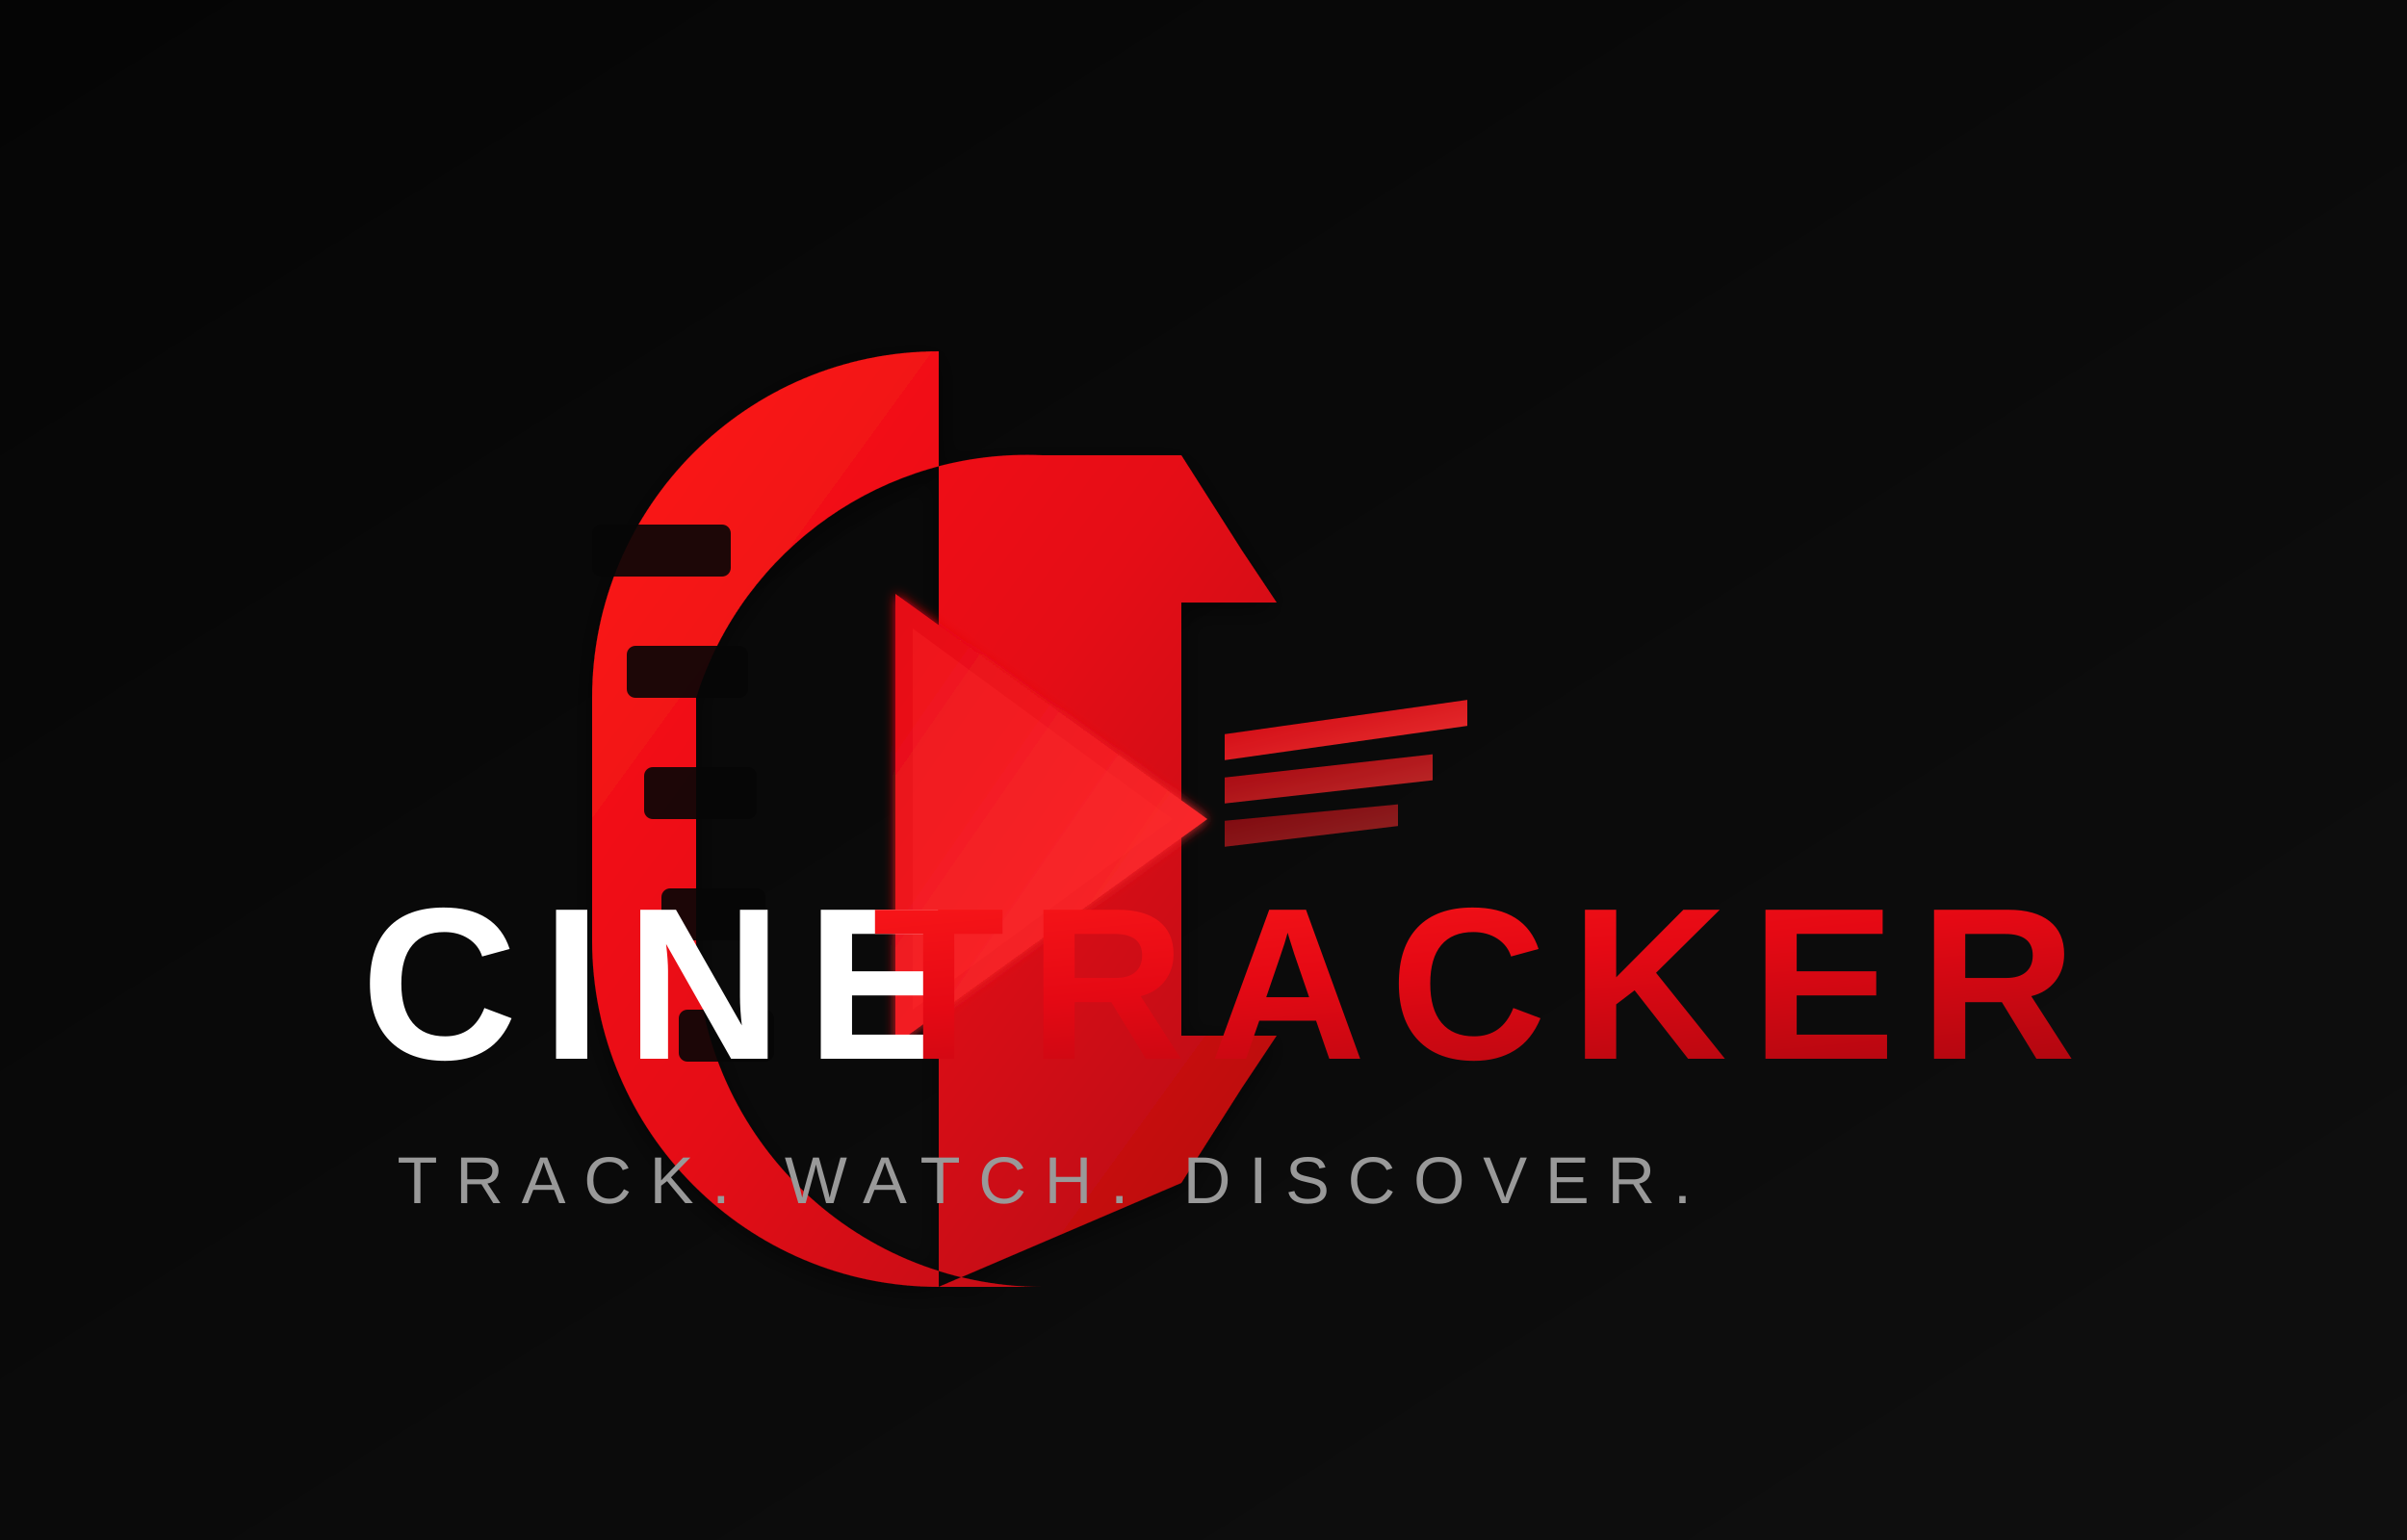
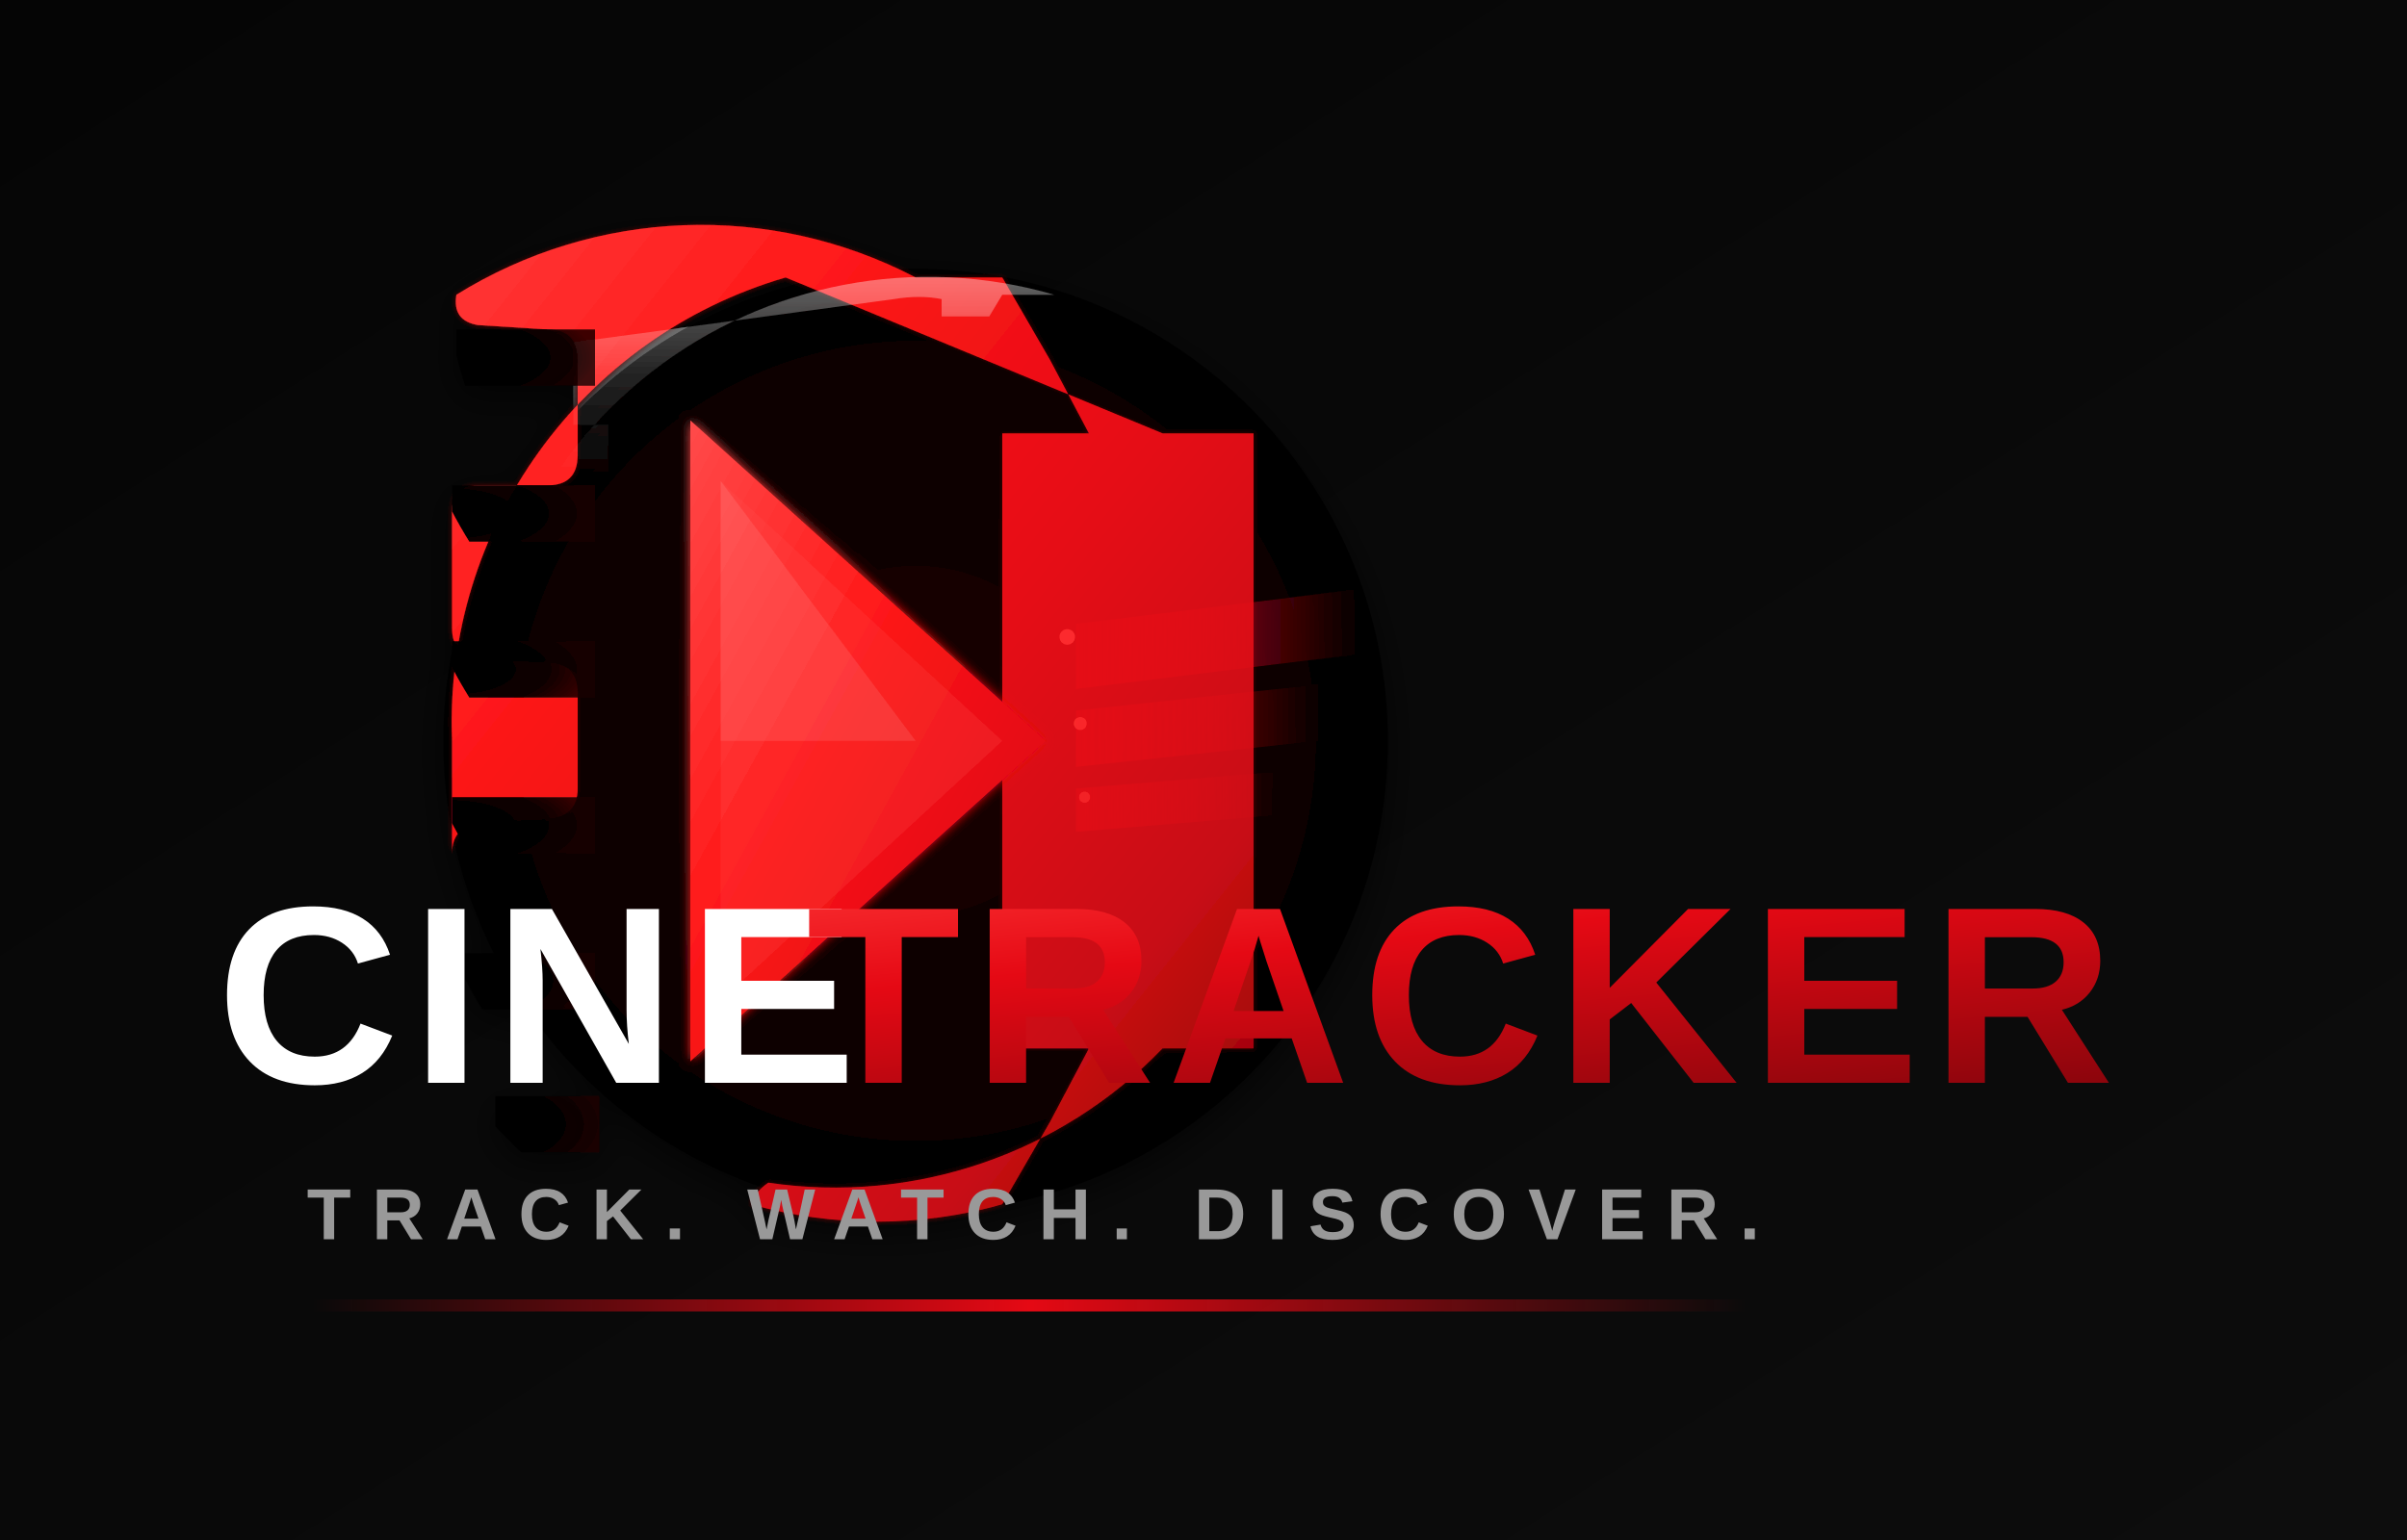
<svg xmlns="http://www.w3.org/2000/svg" viewBox="0 0 800 512" width="800" height="512">
  <defs>
-     <linearGradient id="bgGrad" x1="0%" y1="0%" x2="100%" y2="100%">
+     <linearGradient id="bgGradFull" x1="0%" y1="0%" x2="100%" y2="100%">
      <stop offset="0%" style="stop-color:#050505;stop-opacity:1" />
-       <stop offset="100%" style="stop-color:#0f0f0f;stop-opacity:1" />
+       <stop offset="100%" style="stop-color:#0d0d0d;stop-opacity:1" />
    </linearGradient>
-     <linearGradient id="redGrad" x1="0%" y1="0%" x2="100%" y2="100%">
-       <stop offset="0%" style="stop-color:#ff1a1a;stop-opacity:1" />
+     <linearGradient id="cBodyGradFull" x1="0%" y1="0%" x2="100%" y2="100%">
+       <stop offset="0%" style="stop-color:#ff3838;stop-opacity:1" />
+       <stop offset="25%" style="stop-color:#ff1a1a;stop-opacity:1" />
+       <stop offset="55%" style="stop-color:#E50914;stop-opacity:1" />
+       <stop offset="80%" style="stop-color:#c80812;stop-opacity:1" />
+       <stop offset="100%" style="stop-color:#8b050c;stop-opacity:1" />
+     </linearGradient>
+     <linearGradient id="cHighlightFull" x1="0%" y1="0%" x2="0%" y2="100%">
+       <stop offset="0%" style="stop-color:#ffffff;stop-opacity:0.45" />
+       <stop offset="20%" style="stop-color:#ffffff;stop-opacity:0.15" />
+       <stop offset="40%" style="stop-color:#ffffff;stop-opacity:0" />
+     </linearGradient>
+     <linearGradient id="playGradFull" x1="0%" y1="0%" x2="100%" y2="100%">
+       <stop offset="0%" style="stop-color:#ff4a4a;stop-opacity:1" />
+       <stop offset="40%" style="stop-color:#ff1a1a;stop-opacity:1" />
+       <stop offset="75%" style="stop-color:#E50914;stop-opacity:1" />
+       <stop offset="100%" style="stop-color:#a7060e;stop-opacity:1" />
+     </linearGradient>
+     <linearGradient id="trailGradFull" x1="0%" y1="0%" x2="100%" y2="0%">
+       <stop offset="0%" style="stop-color:#E50914;stop-opacity:0.98" />
+       <stop offset="45%" style="stop-color:#E50914;stop-opacity:0.55" />
+       <stop offset="100%" style="stop-color:#E50914;stop-opacity:0" />
+     </linearGradient>
+     <linearGradient id="textRedGradFull" x1="0%" y1="0%" x2="100%" y2="100%">
+       <stop offset="0%" style="stop-color:#ff3838;stop-opacity:1" />
+       <stop offset="40%" style="stop-color:#E50914;stop-opacity:1" />
+       <stop offset="100%" style="stop-color:#8b050c;stop-opacity:1" />
+     </linearGradient>
+     <radialGradient id="innerGlowFull" cx="50%" cy="50%" r="50%">
+       <stop offset="0%" style="stop-color:#1a0000;stop-opacity:1" />
+       <stop offset="70%" style="stop-color:#0a0000;stop-opacity:1" />
+       <stop offset="100%" style="stop-color:#030303;stop-opacity:1" />
+     </radialGradient>
+     <radialGradient id="notchGradFull" cx="0%" cy="50%" r="100%">
+       <stop offset="0%" style="stop-color:#000000;stop-opacity:1" />
+       <stop offset="65%" style="stop-color:#050000;stop-opacity:0.98" />
+       <stop offset="100%" style="stop-color:#1a0000;stop-opacity:0.85" />
+     </radialGradient>
+     <linearGradient id="underlineGradFull" x1="0%" y1="0%" x2="100%" y2="0%">
+       <stop offset="0%" style="stop-color:#E50914;stop-opacity:0" />
      <stop offset="50%" style="stop-color:#E50914;stop-opacity:1" />
-       <stop offset="100%" style="stop-color:#b20710;stop-opacity:1" />
+       <stop offset="100%" style="stop-color:#E50914;stop-opacity:0" />
    </linearGradient>
-     <linearGradient id="redGrad2" x1="0%" y1="0%" x2="100%" y2="100%">
-       <stop offset="0%" style="stop-color:#E50914;stop-opacity:1" />
-       <stop offset="100%" style="stop-color:#ff3333;stop-opacity:1" />
-     </linearGradient>
-     <filter id="shadow" x="-50%" y="-50%" width="200%" height="200%">
-       <feDropShadow dx="0" dy="3" stdDeviation="6" flood-color="#000000" flood-opacity="0.5" />
+     <filter id="shadowFull" x="-50%" y="-50%" width="200%" height="200%">
+       <feDropShadow dx="0" dy="5" stdDeviation="8" flood-color="#000000" flood-opacity="0.6" />
    </filter>
-     <filter id="glow" x="-50%" y="-50%" width="200%" height="200%">
-       <feGaussianBlur stdDeviation="2.5" result="blur" />
-       <feComposite in="SourceGraphic" in2="blur" operator="over" />
+     <filter id="playGlowFull" x="-80%" y="-80%" width="260%" height="260%">
+       <feGaussianBlur stdDeviation="2.6" result="coloredBlur" />
+       <feMerge>
+         <feMergeNode in="coloredBlur" />
+         <feMergeNode in="SourceGraphic" />
+       </feMerge>
+     </filter>
+     <filter id="edgeShadowFull" x="-10%" y="-10%" width="120%" height="120%">
+       <feGaussianBlur stdDeviation="1" result="offsetblur" />
+       <feFlood flood-color="#5c0309" flood-opacity="0.85" />
+       <feComposite in2="offsetblur" operator="in" />
+       <feMerge>
+         <feMergeNode />
+         <feMergeNode in="SourceGraphic" />
+       </feMerge>
    </filter>
  </defs>
-   <rect width="800" height="512" fill="url(#bgGrad)" />
-   <g transform="translate(168, 88) scale(0.72)">
-     <path d="M 200 40 A 160 160 0 0 0 40 200 L 40 312 A 160 160 0 0 0 200 472 L 248 472 A 160 160 0 0 1 88 312 L 88 200 A 160 160 0 0 1 248 88 L 312 88 L 340 132 L 356 156 L 312 156 L 312 356 L 356 356 L 340 380 L 312 424 L 200 472 Z" fill="url(#redGrad)" filter="url(#shadow)" />
-     <rect x="40" y="120" width="64" height="24" rx="4" fill="#050505" opacity="0.9" />
-     <rect x="56" y="176" width="56" height="24" rx="4" fill="#050505" opacity="0.9" />
-     <rect x="64" y="232" width="52" height="24" rx="4" fill="#050505" opacity="0.9" />
-     <rect x="72" y="288" width="48" height="24" rx="4" fill="#050505" opacity="0.9" />
-     <rect x="80" y="344" width="44" height="24" rx="4" fill="#050505" opacity="0.9" />
-     <polygon points="180,152 324,256 180,360" fill="url(#redGrad2)" filter="url(#glow)" />
-     <polygon points="188,168 308,256 188,344" fill="#ff2a2a" opacity="0.3" />
-     <g opacity="0.9">
-       <polygon points="332,240 444,232 444,244 332,252" fill="url(#redGrad2)" transform="skewY(-4)" />
-       <polygon points="332,260 428,256 428,268 332,272" fill="url(#redGrad2)" transform="skewY(-4)" opacity="0.8" />
-       <polygon points="332,280 412,278 412,288 332,292" fill="url(#redGrad2)" transform="skewY(-4)" opacity="0.6" />
+   <rect width="800" height="512" fill="url(#bgGradFull)" />
+   <g filter="url(#shadowFull)" transform="translate(120, 62) scale(0.72)">
+     <circle cx="256" cy="256" r="218" fill="url(#innerGlowFull)" />
+     <path d="       M 256 42       m -60 0       A 214 214 0 0 0 42 256       L 42 308       Q 42 296 54 294       L 86 292       Q 100 291 100 278       L 100 234       Q 100 220 86 220       L 54 218       Q 42 216 42 204       L 42 150       Q 42 138 54 138       L 86 138       Q 100 138 100 124       L 100 80       Q 100 66 86 66       L 54 64       Q 42 62 44 50       A 214 214 0 0 1 256 42       L 296 42       L 318 80       L 336 114       L 296 114       L 296 398       L 336 398       L 318 432       L 296 470       A 214 214 0 0 1 180 470       Q 182 464 188 460       A 210 210 0 0 0 370 398       L 412 398       L 412 114       L 370 114       Z" fill="url(#cBodyGradFull)" filter="url(#edgeShadowFull)" />
+     <path d="M 268 60 L 290 60 L 296 50 L 320 50 A 208 208 0 0 0 54 256 L 54 268 L 86 268 L 86 244 L 114 244 L 114 214 L 86 214 L 86 180 L 114 180 L 114 110 L 98 110 L 98 72 L 246 52 Q 258 50 268 52 Z" fill="url(#cHighlightFull)" opacity="0.85" />
+     <g>
+       <path d="M 44 66 L 108 66 L 108 92 L 48 92 A 208 208 0 0 1 44 78 Z" fill="url(#notchGradFull)" />
+       <path d="M 42 138 L 108 138 L 108 164 L 50 164 A 208 208 0 0 1 42 150 Z" fill="url(#notchGradFull)" />
+       <path d="M 42 210 L 108 210 L 108 236 L 50 236 A 208 208 0 0 1 42 222 Z" fill="url(#notchGradFull)" />
+       <path d="M 42 282 L 108 282 L 108 308 L 50 308 A 208 208 0 0 1 42 294 Z" fill="url(#notchGradFull)" />
+       <path d="M 48 354 L 108 354 L 108 380 L 56 380 A 208 208 0 0 1 48 366 Z" fill="url(#notchGradFull)" />
+       <path d="M 62 420 L 110 420 L 110 446 L 74 446 A 208 208 0 0 1 62 434 Z" fill="url(#notchGradFull)" />
    </g>
+     <path d="M 152 108 L 316 256 L 152 404 Z" fill="url(#playGradFull)" filter="url(#playGlowFull)" />
+     <path d="M 166 136 L 296 256 L 166 376 Z" fill="#ff5050" opacity="0.22" />
+     <path d="M 166 136 L 256 256 L 166 256 Z" fill="#ffffff" opacity="0.10" />
+     <path d="M 330 202 L 460 186 L 460 216 L 330 232 Z" fill="url(#trailGradFull)" />
+     <path d="M 330 242 L 442 230 L 442 256 L 330 268 Z" fill="url(#trailGradFull)" opacity="0.85" />
+     <path d="M 330 278 L 426 270 L 426 290 L 330 298 Z" fill="url(#trailGradFull)" opacity="0.68" />
+     <circle cx="326" cy="208" r="3.6" fill="#ff3030" opacity="0.9" />
+     <circle cx="332" cy="248" r="3" fill="#ff3030" opacity="0.8" />
+     <circle cx="334" cy="282" r="2.6" fill="#ff3030" opacity="0.6" />
  </g>
-   <g transform="translate(120, 352)">
-     <text font-family="'Arial Black', 'Helvetica Neue', Arial, sans-serif" font-size="72" font-weight="900" letter-spacing="8">
+   <g transform="translate(72, 360)">
+     <text font-family="'Arial Black', 'Helvetica Neue', Arial, sans-serif" font-size="84" font-weight="900" letter-spacing="4">
      <tspan x="0" y="0" fill="#ffffff">CINE</tspan>
-       <tspan x="0" y="0" fill="url(#redGrad)" dx="170">TRACKER</tspan>
+       <tspan x="0" y="0" fill="url(#textRedGradFull)" dx="196">TRACKER</tspan>
    </text>
-     <text font-family="'Arial', sans-serif" font-size="22" font-weight="500" letter-spacing="6" fill="#999999" x="12" y="48">TRACK. WATCH. DISCOVER.</text>
-     <g transform="translate(12, 68)">
-       <line x1="0" y1="0" x2="420" y2="0" stroke="url(#redGrad)" stroke-width="3" stroke-linecap="round" />
+     <text font-family="'Arial', sans-serif" font-size="24" font-weight="600" letter-spacing="7" fill="#999999" x="30" y="52">TRACK. WATCH. DISCOVER.</text>
+     <g transform="translate(30, 72)">
+       <rect x="0" y="0" width="480" height="4" rx="2" fill="url(#underlineGradFull)" />
    </g>
  </g>
</svg>
